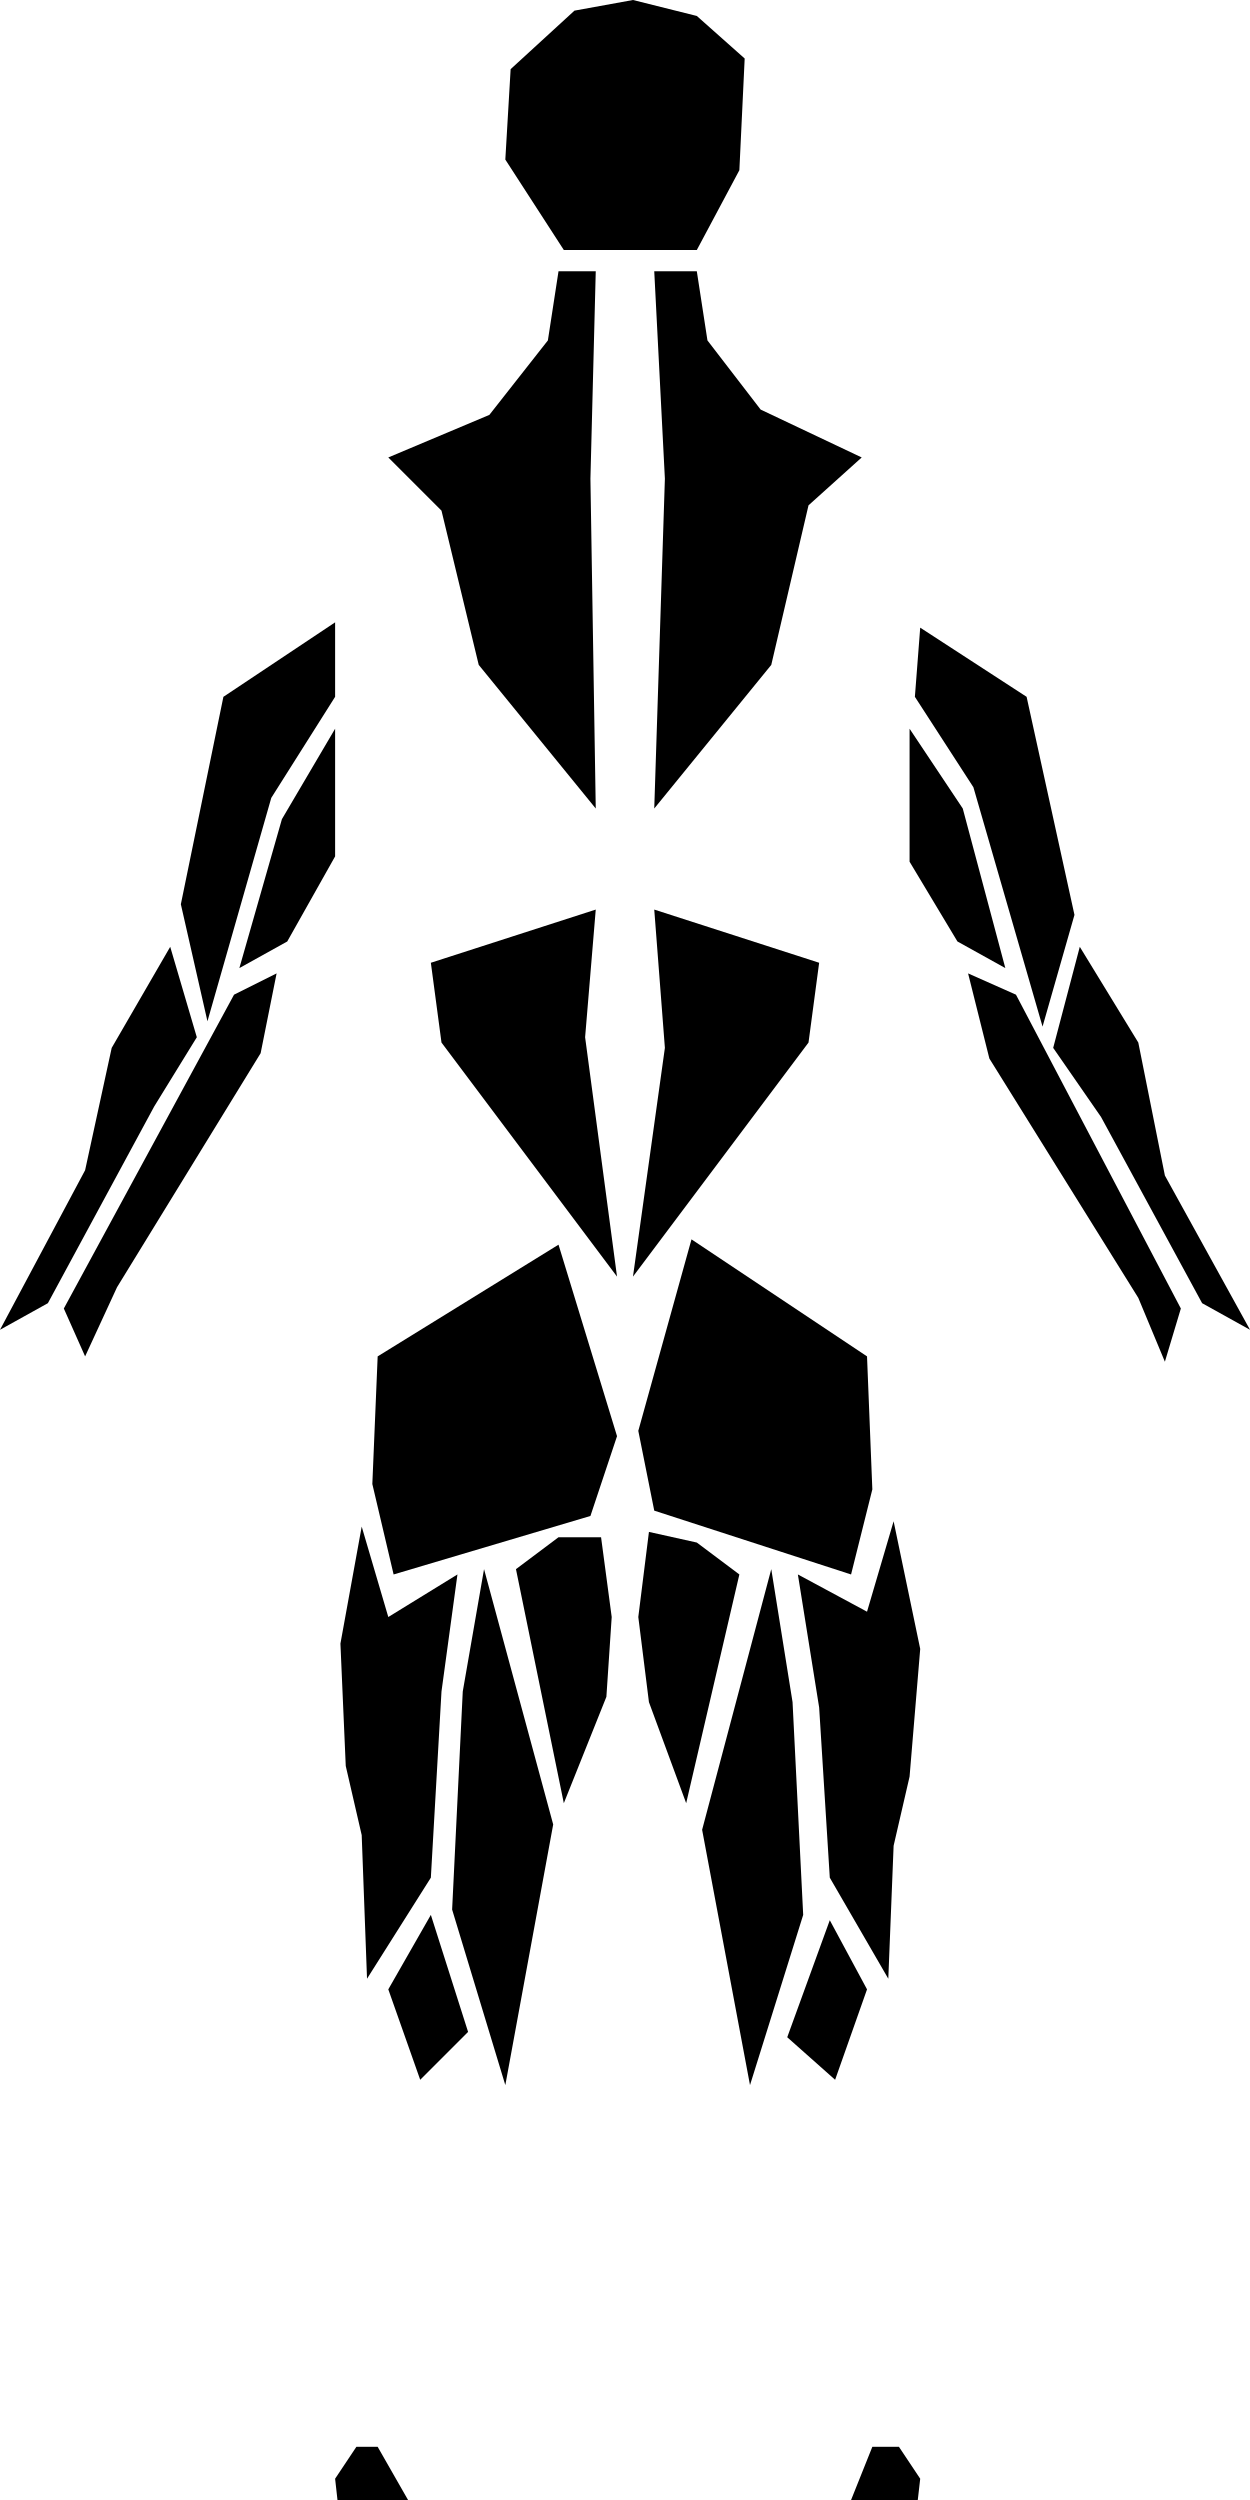
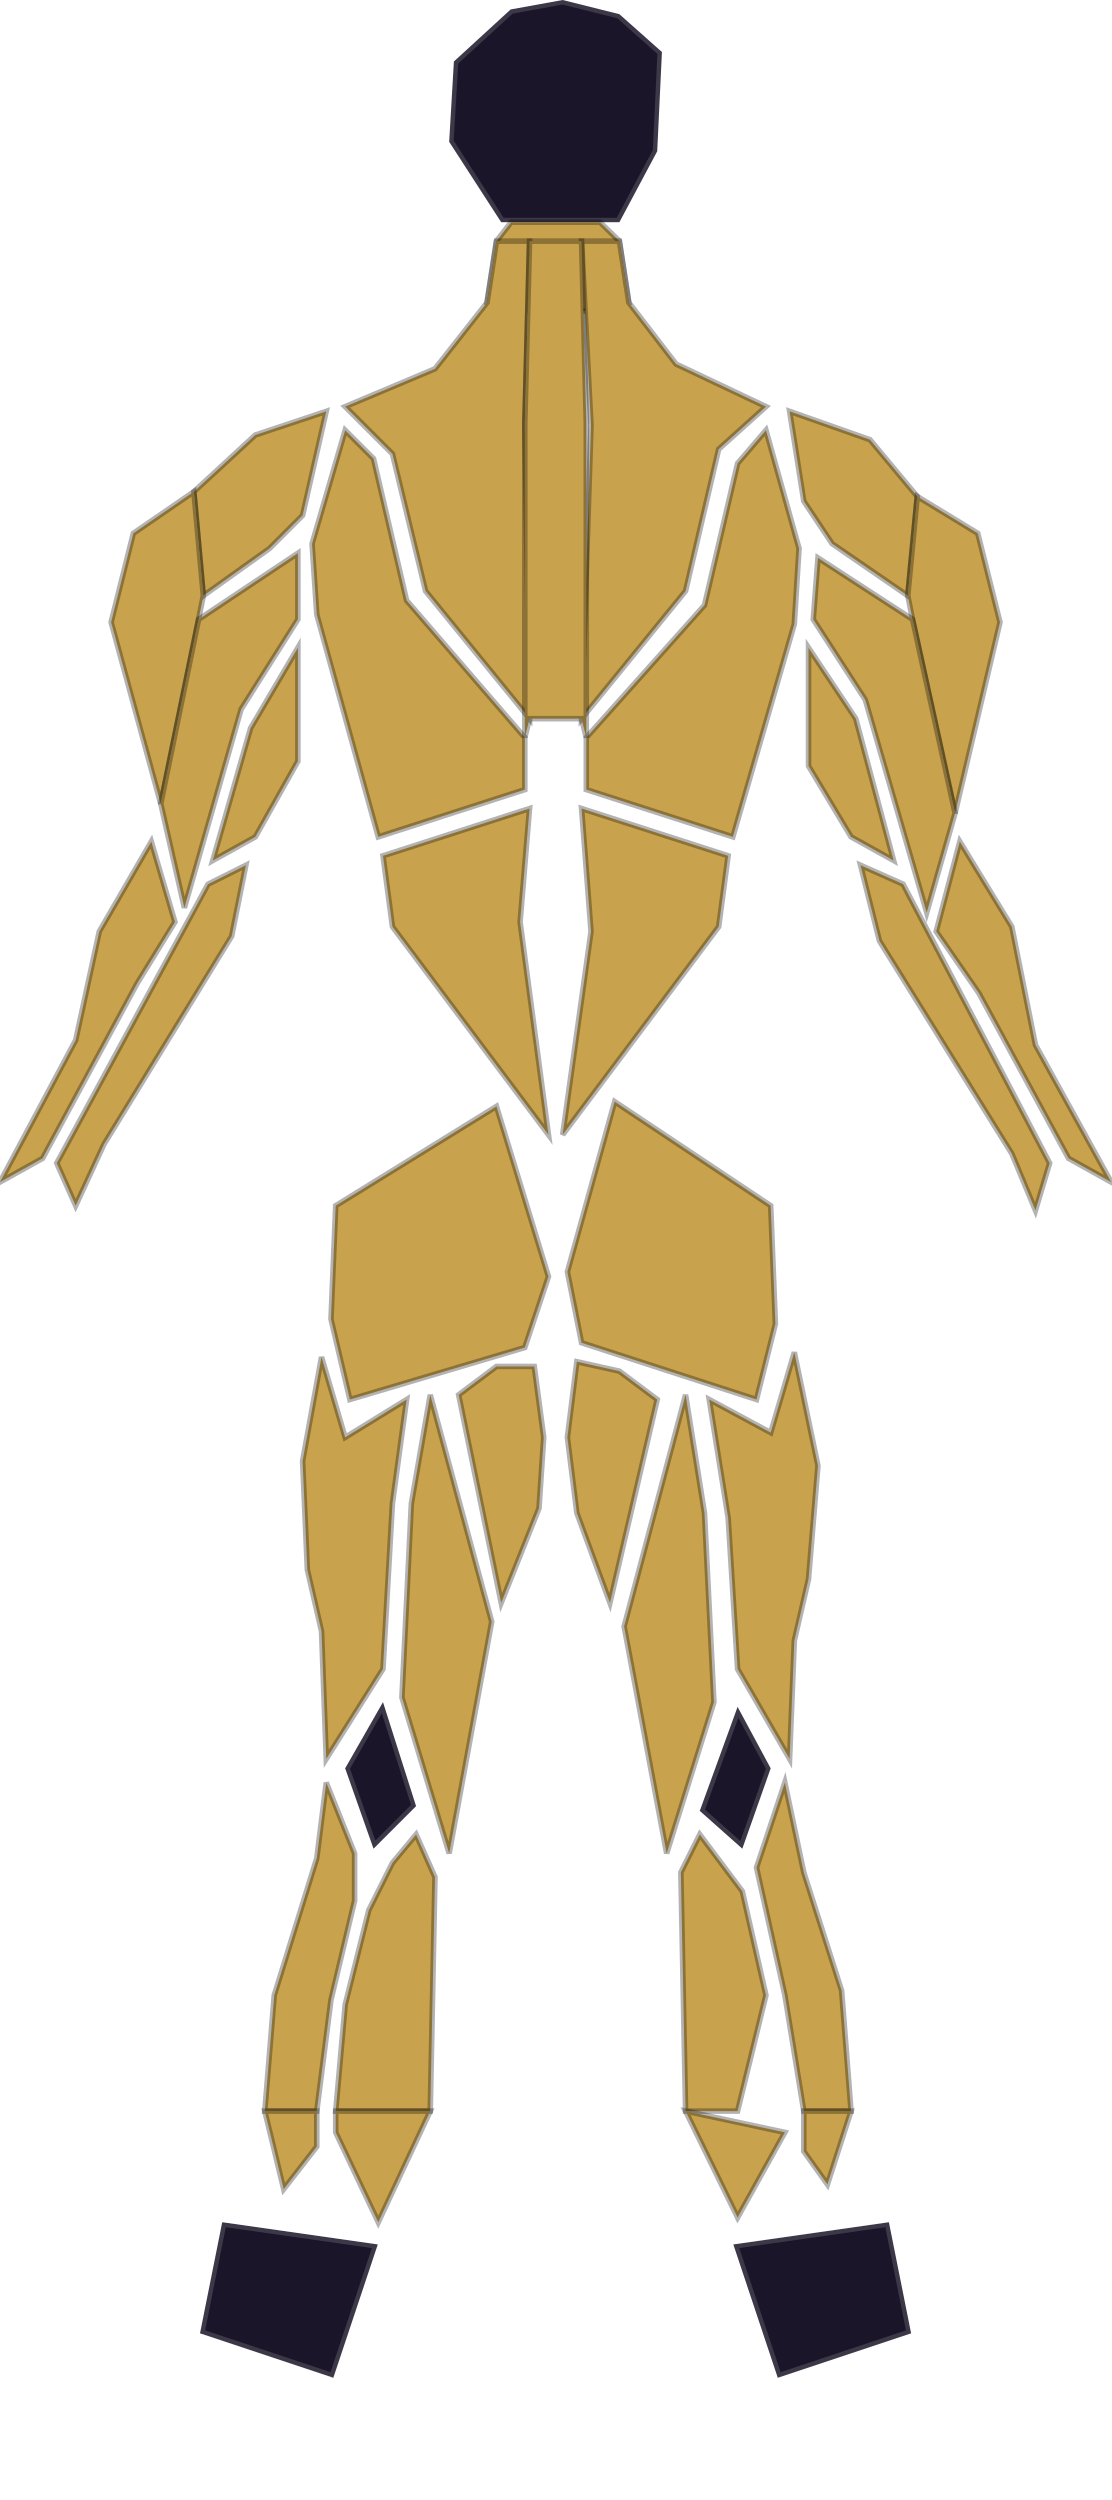
- <svg xmlns="http://www.w3.org/2000/svg" viewBox="0 0 100 200" preserveAspectRatio="xMidYMid meet">
-   <polygon class="head" data-slug="head" points="50.638 0 45.957 0.851 40.851 5.532 40.426 12.766 45.106 20 55.745 20 59.149 13.617 59.574 4.681 55.745 1.277" />
-   <polygon class="trapezius" data-slug="trapezius" points="44.681 21.702 47.66 21.702 47.234 38.298 47.66 64.681 38.298 53.191 35.319 40.851 31.064 36.596 39.149 33.191 43.83 27.234" />
-   <polygon class="trapezius" data-slug="trapezius" points="52.34 21.702 55.745 21.702 56.596 27.234 60.851 32.766 68.936 36.596 64.681 40.426 61.702 53.191 52.34 64.681 53.191 38.298" />
-   <polygon class="shoulders_rear" data-slug="shoulders_rear" points="25.192 38.411 22.979 39.149 17.447 44.255 18.298 53.617 24.255 49.362 25.192 48.425" fill="none" stroke="none" stroke-width="0" style="cursor:pointer" />
-   <polygon class="shoulders_side" data-slug="shoulders_side" points="29.362 37.021 25.192 38.411 25.192 48.425 27.234 46.383" fill="none" stroke="none" stroke-width="0" style="cursor:pointer" />
-   <polygon class="shoulders_rear" data-slug="shoulders_rear" points="75.085 38.441 78.298 39.575 82.553 44.681 81.702 53.617 75.085 49.068" fill="none" stroke="none" stroke-width="0" style="cursor:pointer" />
-   <polygon class="shoulders_side" data-slug="shoulders_side" points="71.064 37.021 75.085 38.441 75.085 49.068 74.894 48.936 72.34 45.106" fill="none" stroke="none" stroke-width="0" style="cursor:pointer" />
-   <polygon class="lats" data-slug="lats" points="31.064 38.723 28.085 48.936 28.511 55.319 34.043 75.319 34.787 75.079 34.787 46.292 33.617 41.277" fill="none" stroke="none" stroke-width="0" style="cursor:pointer" />
-   <polygon class="rhomboids" data-slug="rhomboids" points="34.787 75.079 47.234 71.064 47.234 66.383 36.596 54.043 34.787 46.292" fill="none" stroke="none" stroke-width="0" style="cursor:pointer" />
-   <polygon class="lats" data-slug="lats" points="68.936 38.723 71.915 49.362 71.489 56.17 65.957 75.319 65.213 75.079 65.213 46.717 66.383 41.702" fill="none" stroke="none" stroke-width="0" style="cursor:pointer" />
-   <polygon class="rhomboids" data-slug="rhomboids" points="65.213 75.079 52.766 71.064 52.766 66.383 63.404 54.468 65.213 46.717" fill="none" stroke="none" stroke-width="0" style="cursor:pointer" />
-   <polygon class="triceps" data-slug="triceps" points="26.809 49.787 17.872 55.745 14.468 72.34 16.596 81.702 21.702 63.83 26.809 55.745" />
-   <polygon class="triceps" data-slug="triceps" points="73.617 50.213 82.128 55.745 85.957 73.191 83.404 82.128 77.872 62.979 73.191 55.745" />
-   <polygon class="triceps" data-slug="triceps" points="26.809 58.298 26.809 68.511 22.979 75.319 19.149 77.447 22.553 65.532" />
-   <polygon class="triceps" data-slug="triceps" points="72.766 58.298 77.021 64.681 80.426 77.447 76.596 75.319 72.766 68.936" />
-   <polygon class="lower-back" data-slug="lower-back" points="47.66 72.766 34.468 77.021 35.319 83.404 49.362 102.128 46.809 82.979" />
-   <polygon class="lower-back" data-slug="lower-back" points="52.34 72.766 65.532 77.021 64.681 83.404 50.638 102.128 53.191 83.83" />
-   <polygon class="forearm" data-slug="forearm" points="86.383 75.745 91.064 83.404 93.191 94.043 100 106.383 96.17 104.255 88.085 89.362 84.255 83.83" />
-   <polygon class="forearm" data-slug="forearm" points="13.617 75.745 8.936 83.83 6.809 93.617 0 106.383 3.83 104.255 12.34 88.511 15.745 82.979" />
-   <polygon class="forearm" data-slug="forearm" points="81.277 79.574 77.447 77.872 79.149 84.681 91.064 103.83 93.191 108.936 94.468 104.681" />
-   <polygon class="forearm" data-slug="forearm" points="18.723 79.574 22.128 77.872 20.851 84.255 9.362 102.979 6.809 108.511 5.106 104.681" />
-   <polygon class="gluteal" data-slug="gluteal" points="44.681 99.574 30.213 108.511 29.787 118.723 31.489 125.957 47.234 121.277 49.362 114.894" />
-   <polygon class="gluteal" data-slug="gluteal" points="55.319 99.149 51.064 114.468 52.34 120.851 68.085 125.957 69.787 119.149 69.362 108.511" />
-   <polygon class="adductor" data-slug="adductor" points="48.085 122.979 44.681 122.979 41.277 125.532 45.106 144.255 48.511 135.745 48.936 129.362" />
-   <polygon class="adductor" data-slug="adductor" points="51.915 122.553 55.745 123.404 59.149 125.957 54.894 144.255 51.915 136.17 51.064 129.362" />
-   <polygon class="hamstring" data-slug="hamstring" points="28.936 122.128 31.064 129.362 36.596 125.957 35.319 135.319 34.468 150.213 29.362 158.298 28.936 146.809 27.66 141.277 27.234 131.489" />
-   <polygon class="hamstring" data-slug="hamstring" points="71.489 121.702 69.362 128.936 63.83 125.957 65.532 136.596 66.383 150.213 71.064 158.298 71.489 147.66 72.766 142.128 73.617 131.915" />
-   <polygon class="hamstring" data-slug="hamstring" points="38.723 125.532 44.255 145.957 40.426 166.809 36.17 152.766 37.021 135.319" />
-   <polygon class="hamstring" data-slug="hamstring" points="61.702 125.532 63.404 136.17 64.255 153.191 60 166.809 56.17 146.383" />
-   <polygon class="knees" data-slug="knees" points="34.468 153.191 31.064 159.149 33.617 166.383 37.447 162.553" />
-   <polygon class="knees" data-slug="knees" points="66.383 153.617 62.979 162.979 66.809 166.383 69.362 159.149" />
-   <polygon class="calves_gastro" data-slug="calves_gastro" points="29.362 160.425 28.511 167.234 24.681 179.575 24.382 184.213 29.38 184.213 29.787 180 31.915 171.064 31.915 166.809" fill="none" stroke="none" stroke-width="0" style="cursor:pointer" />
-   <polygon class="calves_soleus" data-slug="calves_soleus" points="24.382 184.213 23.83 192.766 25.532 197.021 28.511 193.191 29.38 184.213" fill="none" stroke="none" stroke-width="0" style="cursor:pointer" />
-   <polygon class="calves_gastro" data-slug="calves_gastro" points="37.447 165.106 35.319 167.66 33.191 171.915 31.064 180.425 30.518 187.787 38.779 187.787 39.149 168.936" fill="none" stroke="none" stroke-width="0" style="cursor:pointer" />
-   <polygon class="calves_soleus" data-slug="calves_soleus" points="30.518 187.787 30.213 191.915 34.043 200 38.723 190.638 38.779 187.787" fill="none" stroke="none" stroke-width="0" style="cursor:pointer" />
-   <polygon class="calves_gastro" data-slug="calves_gastro" points="62.979 165.106 61.277 168.511 61.642 187.511 70.031 187.511 68.936 179.575 66.808 170.213" fill="none" stroke="none" stroke-width="0" style="cursor:pointer" />
-   <polygon class="calves_soleus" data-slug="calves_soleus" points="61.642 187.511 61.702 190.638 66.383 199.575 70.638 191.915 70.031 187.511" fill="none" stroke="none" stroke-width="0" style="cursor:pointer" />
-   <polygon class="calves_gastro" data-slug="calves_gastro" points="70.638 160.425 72.34 168.511 75.745 179.149 76.044 183.936 71.167 183.936 70.638 179.575 68.085 168.085" fill="none" stroke="none" stroke-width="0" style="cursor:pointer" />
-   <polygon class="calves_soleus" data-slug="calves_soleus" points="76.044 183.936 76.596 192.766 74.468 196.596 72.34 193.617 71.167 183.936" fill="none" stroke="none" stroke-width="0" style="cursor:pointer" />
-   <polygon class="left-soleus" data-slug="left-soleus" points="28.511 195.745 30.213 195.745 33.617 201.702 30.638 220 28.511 213.617 26.809 198.298" />
-   <polygon class="right-soleus" data-slug="right-soleus" points="69.787 195.745 71.915 195.745 73.617 198.298 71.915 213.191 70.213 219.574 67.234 202.128" />
+ <svg xmlns="http://www.w3.org/2000/svg" viewBox="0 0 100 225">
+   <polygon class="head" points="50.638 0 45.957 0.851 40.851 5.532 40.426 12.766 45.106 20 55.745 20 59.149 13.617 59.574 4.681 55.745 1.277" fill="#1a1528" stroke="rgba(255,255,255,0.15)" stroke-width="0.8" />
+   <polygon class="neck" data-slug="neck" points="46 20 44.681 21.702 43.83 27.234 47 28 53 28 56.596 27.234 55.745 21.702 54 20" fill="#C8A24C" stroke="rgba(0,0,0,0.3)" stroke-width="0.5" style="cursor:pointer" />
+   <polygon class="trapezius" data-slug="trapezius" points="44.681 21.702 47.66 21.702 47.234 38.298 47.66 64.681 38.298 53.191 35.319 40.851 31.064 36.596 39.149 33.191 43.83 27.234" fill="#C8A24C" stroke="rgba(0,0,0,0.3)" stroke-width="0.5" style="cursor:pointer" />
+   <polygon class="trapezius" data-slug="trapezius" points="52.34 21.702 55.745 21.702 56.596 27.234 60.851 32.766 68.936 36.596 64.681 40.426 61.702 53.191 52.34 64.681 53.191 38.298" fill="#C8A24C" stroke="rgba(0,0,0,0.3)" stroke-width="0.5" style="cursor:pointer" />
+   <polygon class="shoulders_rear" data-slug="shoulders_rear" points="29.362 37.021 22.979 39.149 17.447 44.255 18.298 53.617 24.255 49.362 27.234 46.383" fill="#C8A24C" stroke="rgba(0,0,0,0.3)" stroke-width="0.5" style="cursor:pointer" />
+   <polygon class="shoulders_rear" data-slug="shoulders_rear" points="71.064 37.021 78.298 39.574 82.553 44.681 81.702 53.617 74.894 48.936 72.34 45.106" fill="#C8A24C" stroke="rgba(0,0,0,0.3)" stroke-width="0.5" style="cursor:pointer" />
+   <polygon class="shoulders_side" data-slug="shoulders_side" points="17.447 44.255 12 48 10 56 14.468 72.34 17.872 55.745 18.298 53.617" fill="#C8A24C" stroke="rgba(0,0,0,0.3)" stroke-width="0.5" style="cursor:pointer" />
+   <polygon class="shoulders_side" data-slug="shoulders_side" points="82.553 44.681 88 48 90 56 85.957 73.191 82.128 55.745 81.702 53.617" fill="#C8A24C" stroke="rgba(0,0,0,0.3)" stroke-width="0.5" style="cursor:pointer" />
+   <polygon class="lats" data-slug="lats" points="31.064 38.723 28.085 48.936 28.511 55.319 34.043 75.319 47.234 71.064 47.234 66.383 36.596 54.043 33.617 41.277" fill="#C8A24C" stroke="rgba(0,0,0,0.3)" stroke-width="0.5" style="cursor:pointer" />
+   <polygon class="lats" data-slug="lats" points="68.936 38.723 71.915 49.362 71.489 56.17 65.957 75.319 52.766 71.064 52.766 66.383 63.404 54.468 66.383 41.702" fill="#C8A24C" stroke="rgba(0,0,0,0.3)" stroke-width="0.5" style="cursor:pointer" />
+   <polygon class="rhomboids" data-slug="rhomboids" points="47.234 38 47.234 66.383 47.66 64.681 52.34 64.681 52.766 66.383 52.766 38 52.34 21.702 47.66 21.702" fill="#C8A24C" stroke="rgba(0,0,0,0.3)" stroke-width="0.5" style="cursor:pointer" />
+   <polygon class="triceps" data-slug="triceps" points="26.809 49.787 17.872 55.745 14.468 72.34 16.596 81.702 21.702 63.83 26.809 55.745" fill="#C8A24C" stroke="rgba(0,0,0,0.3)" stroke-width="0.5" style="cursor:pointer" />
+   <polygon class="triceps" data-slug="triceps" points="73.617 50.213 82.128 55.745 85.957 73.191 83.404 82.128 77.872 62.979 73.191 55.745" fill="#C8A24C" stroke="rgba(0,0,0,0.3)" stroke-width="0.5" style="cursor:pointer" />
+   <polygon class="triceps" data-slug="triceps" points="26.809 58.298 26.809 68.511 22.979 75.319 19.149 77.447 22.553 65.532" fill="#C8A24C" stroke="rgba(0,0,0,0.3)" stroke-width="0.5" style="cursor:pointer" />
+   <polygon class="triceps" data-slug="triceps" points="72.766 58.298 77.021 64.681 80.426 77.447 76.596 75.319 72.766 68.936" fill="#C8A24C" stroke="rgba(0,0,0,0.3)" stroke-width="0.5" style="cursor:pointer" />
+   <polygon class="forearms" data-slug="forearms" points="86.383 75.745 91.064 83.404 93.191 94.043 100 106.383 96.17 104.255 88.085 89.362 84.255 83.83" fill="#C8A24C" stroke="rgba(0,0,0,0.3)" stroke-width="0.5" style="cursor:pointer" />
+   <polygon class="forearms" data-slug="forearms" points="13.617 75.745 8.936 83.83 6.809 93.617 0 106.383 3.83 104.255 12.34 88.511 15.745 82.979" fill="#C8A24C" stroke="rgba(0,0,0,0.3)" stroke-width="0.5" style="cursor:pointer" />
+   <polygon class="forearms" data-slug="forearms" points="81.277 79.574 77.447 77.872 79.149 84.681 91.064 103.83 93.191 108.936 94.468 104.681" fill="#C8A24C" stroke="rgba(0,0,0,0.3)" stroke-width="0.5" style="cursor:pointer" />
+   <polygon class="forearms" data-slug="forearms" points="18.723 79.574 22.128 77.872 20.851 84.255 9.362 102.979 6.809 108.511 5.106 104.681" fill="#C8A24C" stroke="rgba(0,0,0,0.3)" stroke-width="0.5" style="cursor:pointer" />
+   <polygon class="erectors" data-slug="erectors" points="47.66 72.766 34.468 77.021 35.319 83.404 49.362 102.128 46.809 82.979" fill="#C8A24C" stroke="rgba(0,0,0,0.3)" stroke-width="0.5" style="cursor:pointer" />
+   <polygon class="erectors" data-slug="erectors" points="52.34 72.766 65.532 77.021 64.681 83.404 50.638 102.128 53.191 83.83" fill="#C8A24C" stroke="rgba(0,0,0,0.3)" stroke-width="0.5" style="cursor:pointer" />
+   <polygon class="glutes_major" data-slug="glutes_major" points="44.681 99.574 30.213 108.511 29.787 118.723 31.489 125.957 47.234 121.277 49.362 114.894" fill="#C8A24C" stroke="rgba(0,0,0,0.3)" stroke-width="0.5" style="cursor:pointer" />
+   <polygon class="glutes_major" data-slug="glutes_major" points="55.319 99.149 51.064 114.468 52.34 120.851 68.085 125.957 69.787 119.149 69.362 108.511" fill="#C8A24C" stroke="rgba(0,0,0,0.3)" stroke-width="0.5" style="cursor:pointer" />
+   <polygon class="abductors" data-slug="abductors" points="48.085 122.979 44.681 122.979 41.277 125.532 45.106 144.255 48.511 135.745 48.936 129.362" fill="#C8A24C" stroke="rgba(0,0,0,0.3)" stroke-width="0.5" style="cursor:pointer" />
+   <polygon class="abductors" data-slug="abductors" points="51.915 122.553 55.745 123.404 59.149 125.957 54.894 144.255 51.915 136.17 51.064 129.362" fill="#C8A24C" stroke="rgba(0,0,0,0.3)" stroke-width="0.5" style="cursor:pointer" />
+   <polygon class="hamstrings" data-slug="hamstrings" points="28.936 122.128 31.064 129.362 36.596 125.957 35.319 135.319 34.468 150.213 29.362 158.298 28.936 146.809 27.66 141.277 27.234 131.489" fill="#C8A24C" stroke="rgba(0,0,0,0.3)" stroke-width="0.5" style="cursor:pointer" />
+   <polygon class="hamstrings" data-slug="hamstrings" points="71.489 121.702 69.362 128.936 63.83 125.957 65.532 136.596 66.383 150.213 71.064 158.298 71.489 147.66 72.766 142.128 73.617 131.915" fill="#C8A24C" stroke="rgba(0,0,0,0.3)" stroke-width="0.5" style="cursor:pointer" />
+   <polygon class="hamstrings" data-slug="hamstrings" points="38.723 125.532 44.255 145.957 40.426 166.809 36.17 152.766 37.021 135.319" fill="#C8A24C" stroke="rgba(0,0,0,0.3)" stroke-width="0.5" style="cursor:pointer" />
+   <polygon class="hamstrings" data-slug="hamstrings" points="61.702 125.532 63.404 136.17 64.255 153.191 60 166.809 56.17 146.383" fill="#C8A24C" stroke="rgba(0,0,0,0.3)" stroke-width="0.5" style="cursor:pointer" />
+   <polygon class="knees" points="34.468 153.191 31.064 159.149 33.617 166.383 37.447 162.553" fill="#1a1528" stroke="rgba(255,255,255,0.15)" stroke-width="0.8" />
+   <polygon class="knees" points="66.383 153.617 62.979 162.979 66.809 166.383 69.362 159.149" fill="#1a1528" stroke="rgba(255,255,255,0.15)" stroke-width="0.8" />
+   <polygon class="calves_gastro" data-slug="calves_gastro" points="29.362 160.426 28.511 167.234 24.681 179.574 23.83 190 28.511 190 29.787 180 31.915 171.064 31.915 166.809" fill="#C8A24C" stroke="rgba(0,0,0,0.3)" stroke-width="0.5" style="cursor:pointer" />
+   <polygon class="calves_gastro" data-slug="calves_gastro" points="37.447 165.106 35.319 167.66 33.191 171.915 31.064 180.426 30.213 190 38.723 190 39.149 168.936" fill="#C8A24C" stroke="rgba(0,0,0,0.3)" stroke-width="0.5" style="cursor:pointer" />
+   <polygon class="calves_gastro" data-slug="calves_gastro" points="62.979 165.106 61.277 168.511 61.702 190 66.383 190 68.936 179.574 66.809 170.213" fill="#C8A24C" stroke="rgba(0,0,0,0.3)" stroke-width="0.5" style="cursor:pointer" />
+   <polygon class="calves_gastro" data-slug="calves_gastro" points="70.638 160.426 72.34 168.511 75.745 179.149 76.596 190 72.34 190 70.638 179.574 68.085 168.085" fill="#C8A24C" stroke="rgba(0,0,0,0.3)" stroke-width="0.5" style="cursor:pointer" />
+   <polygon class="calves_soleus" data-slug="calves_soleus" points="23.83 190 25.532 197.021 28.511 193.191 28.511 190" fill="#C8A24C" stroke="rgba(0,0,0,0.3)" stroke-width="0.5" style="cursor:pointer" />
+   <polygon class="calves_soleus" data-slug="calves_soleus" points="30.213 190 30.213 191.915 34.043 200 38.723 190" fill="#C8A24C" stroke="rgba(0,0,0,0.3)" stroke-width="0.5" style="cursor:pointer" />
+   <polygon class="calves_soleus" data-slug="calves_soleus" points="61.702 190 66.383 199.574 70.638 191.915 61.702 190" fill="#C8A24C" stroke="rgba(0,0,0,0.3)" stroke-width="0.5" style="cursor:pointer" />
+   <polygon class="calves_soleus" data-slug="calves_soleus" points="72.34 190 76.596 190 74.468 196.596 72.34 193.617" fill="#C8A24C" stroke="rgba(0,0,0,0.3)" stroke-width="0.5" style="cursor:pointer" />
+   <polygon class="feet" points="20 200 18 210 30 214 34 202" fill="#1a1528" stroke="rgba(255,255,255,0.15)" stroke-width="0.8" />
+   <polygon class="feet" points="66 202 70 214 82 210 80 200" fill="#1a1528" stroke="rgba(255,255,255,0.15)" stroke-width="0.8" />
</svg>
